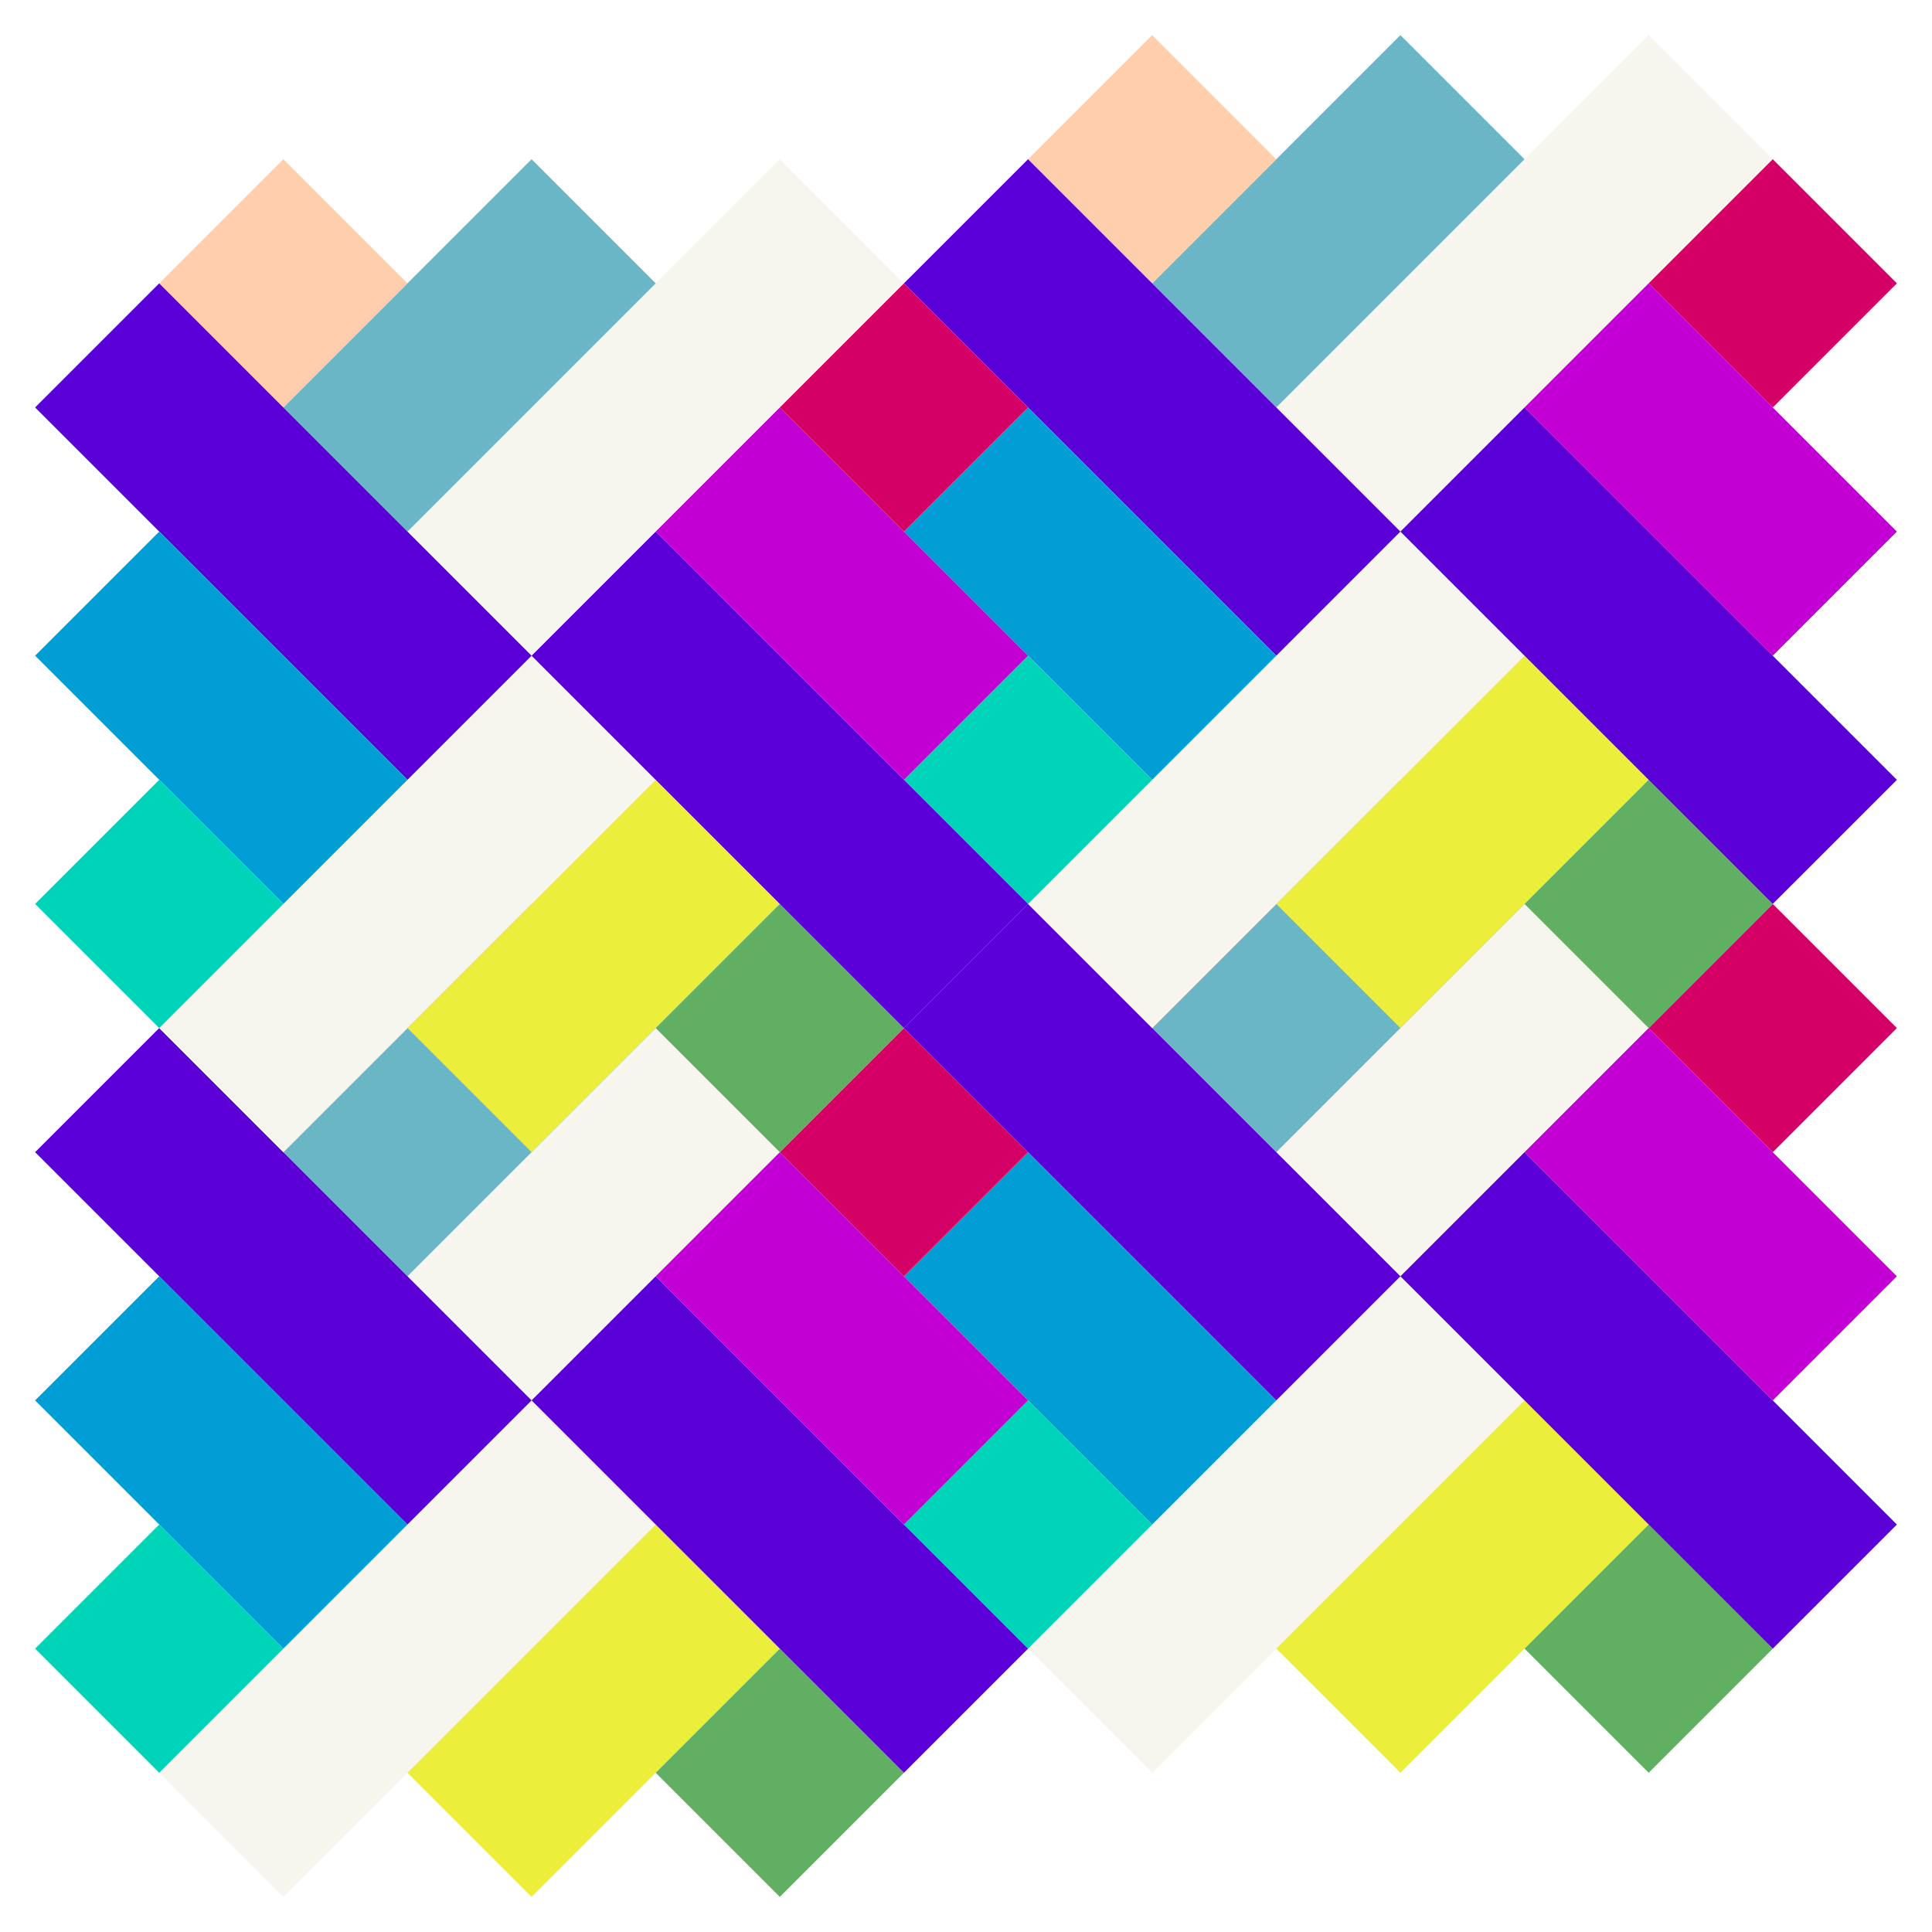
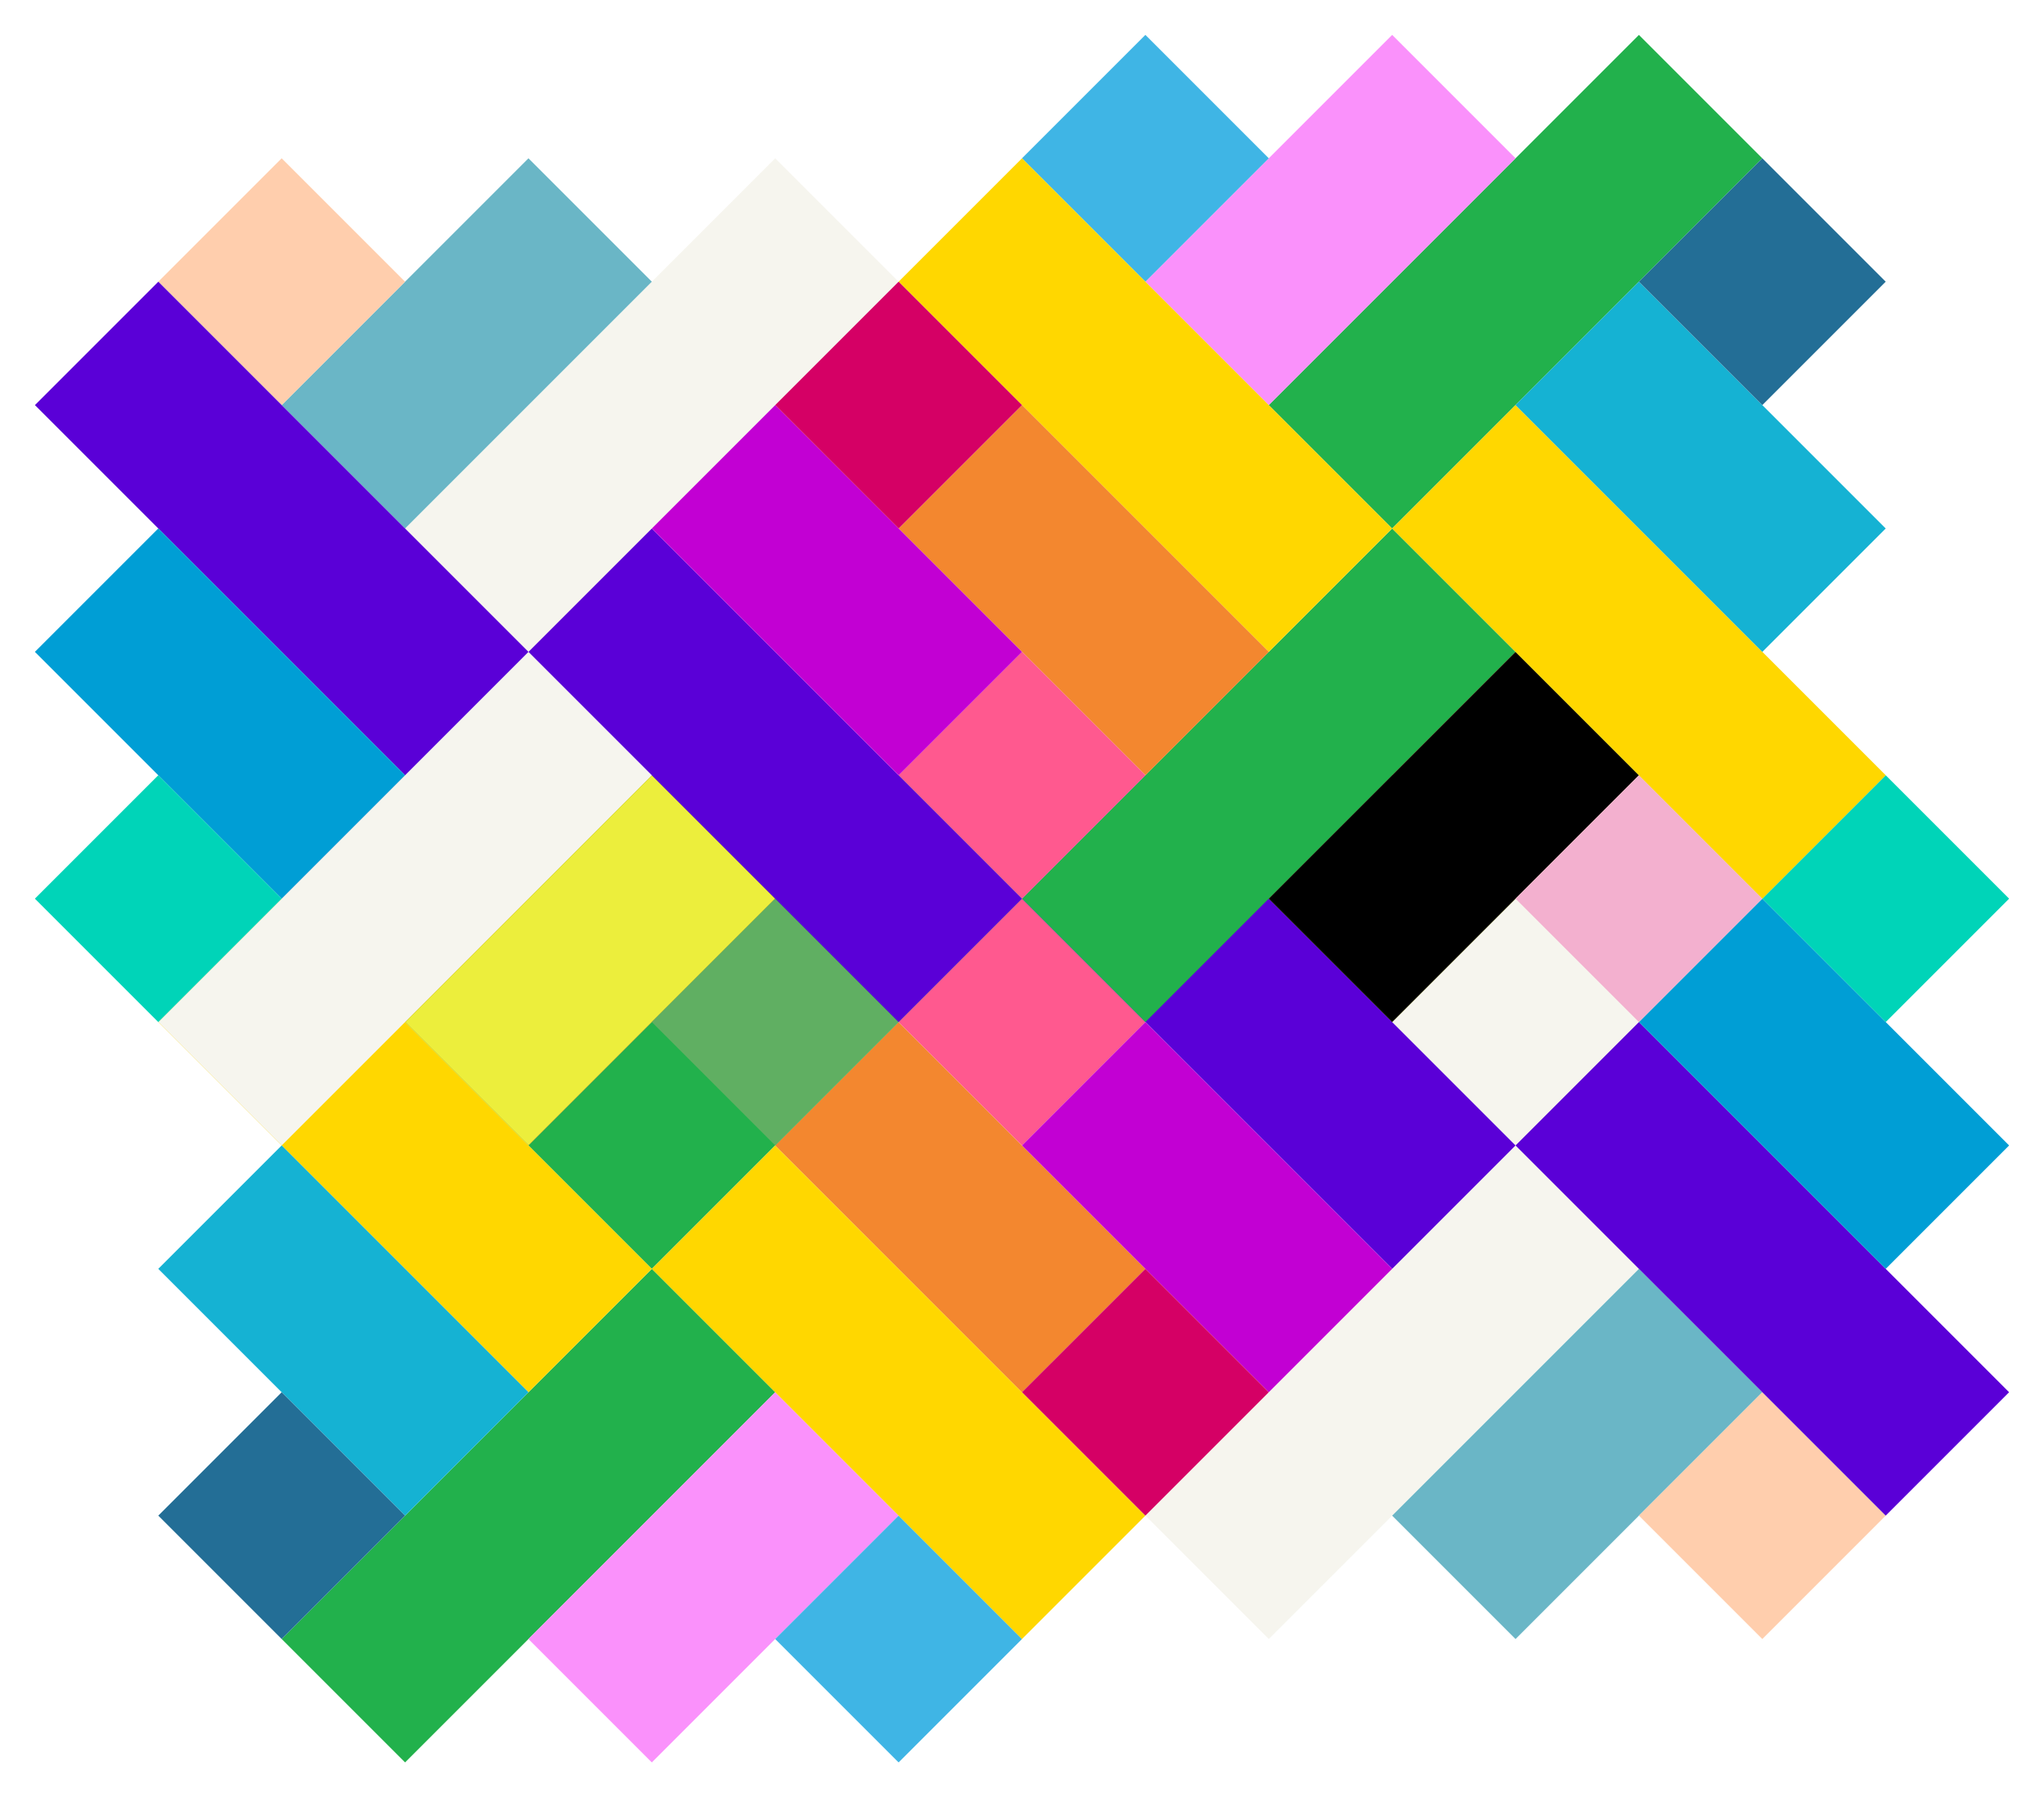
- <svg xmlns="http://www.w3.org/2000/svg" width="500pt" height="500pt" viewBox="0 0 500 500" version="1.1">
+ <svg xmlns="http://www.w3.org/2000/svg" width="500pt" height="439.634pt" viewBox="0 0 500 439.634" version="1.1">
  <g id="surface1">
-     <path style=" stroke:none;fill-rule:nonzero;fill:rgb(96.471%,96.078%,93.333%);fill-opacity:1;" d="M 362.426 330.305 L 458.793 233.938 L 426.672 201.816 L 330.305 298.184 Z M 362.426 330.305 " />
-     <path style=" stroke:none;fill-rule:nonzero;fill:rgb(41.569%,71.373%,77.647%);fill-opacity:1;" d="M 330.305 298.184 L 394.547 233.941 L 362.426 201.82 L 298.184 266.062 Z M 330.305 298.184 " />
-     <path style=" stroke:none;fill-rule:nonzero;fill:rgb(100%,80.784%,67.843%);fill-opacity:1;" d="M 298.184 266.062 L 330.305 233.941 L 298.184 201.82 L 266.062 233.941 Z M 298.184 266.062 " />
-     <path style=" stroke:none;fill-rule:nonzero;fill:rgb(96.471%,96.078%,93.333%);fill-opacity:1;" d="M 362.426 330.305 L 266.059 426.672 L 298.18 458.793 L 394.547 362.426 Z M 362.426 330.305 " />
-     <path style=" stroke:none;fill-rule:nonzero;fill:rgb(92.549%,93.333%,23.529%);fill-opacity:1;" d="M 394.547 362.426 L 330.305 426.668 L 362.426 458.789 L 426.668 394.547 Z M 394.547 362.426 " />
-     <path style=" stroke:none;fill-rule:nonzero;fill:rgb(37.647%,68.627%,38.431%);fill-opacity:1;" d="M 426.672 394.547 L 394.551 426.668 L 426.672 458.789 L 458.793 426.668 Z M 426.672 394.547 " />
-     <path style=" stroke:none;fill-rule:nonzero;fill:rgb(35.294%,0%,84.314%);fill-opacity:1;" d="M 362.426 330.305 L 266.059 233.938 L 233.938 266.059 L 330.305 362.426 Z M 362.426 330.305 " />
-     <path style=" stroke:none;fill-rule:nonzero;fill:rgb(0%,61.961%,83.529%);fill-opacity:1;" d="M 330.305 362.426 L 266.062 298.184 L 233.941 330.305 L 298.184 394.547 Z M 330.305 362.426 " />
-     <path style=" stroke:none;fill-rule:nonzero;fill:rgb(0%,83.137%,72.157%);fill-opacity:1;" d="M 298.184 394.547 L 266.062 362.426 L 233.941 394.547 L 266.062 426.668 Z M 298.184 394.547 " />
-     <path style=" stroke:none;fill-rule:nonzero;fill:rgb(35.294%,0%,84.314%);fill-opacity:1;" d="M 362.426 330.305 L 458.793 426.672 L 490.914 394.551 L 394.547 298.184 Z M 362.426 330.305 " />
-     <path style=" stroke:none;fill-rule:nonzero;fill:rgb(76.078%,0%,82.745%);fill-opacity:1;" d="M 394.547 298.184 L 458.789 362.426 L 490.91 330.305 L 426.668 266.062 Z M 394.547 298.184 " />
-     <path style=" stroke:none;fill-rule:nonzero;fill:rgb(83.529%,0%,39.608%);fill-opacity:1;" d="M 426.672 266.062 L 458.793 298.184 L 490.914 266.062 L 458.793 233.941 Z M 426.672 266.062 " />
-     <path style=" stroke:none;fill-rule:nonzero;fill:rgb(96.471%,96.078%,93.333%);fill-opacity:1;" d="M 137.574 362.426 L 233.941 266.059 L 201.82 233.938 L 105.453 330.305 Z M 137.574 362.426 " />
-     <path style=" stroke:none;fill-rule:nonzero;fill:rgb(41.569%,71.373%,77.647%);fill-opacity:1;" d="M 105.453 330.305 L 169.695 266.062 L 137.574 233.941 L 73.332 298.184 Z M 105.453 330.305 " />
-     <path style=" stroke:none;fill-rule:nonzero;fill:rgb(100%,80.784%,67.843%);fill-opacity:1;" d="M 73.328 298.184 L 105.449 266.062 L 73.328 233.941 L 41.207 266.062 Z M 73.328 298.184 " />
-     <path style=" stroke:none;fill-rule:nonzero;fill:rgb(96.471%,96.078%,93.333%);fill-opacity:1;" d="M 137.574 362.426 L 41.207 458.793 L 73.328 490.914 L 169.695 394.547 Z M 137.574 362.426 " />
-     <path style=" stroke:none;fill-rule:nonzero;fill:rgb(92.549%,93.333%,23.529%);fill-opacity:1;" d="M 169.695 394.547 L 105.453 458.789 L 137.574 490.91 L 201.816 426.668 Z M 169.695 394.547 " />
-     <path style=" stroke:none;fill-rule:nonzero;fill:rgb(37.647%,68.627%,38.431%);fill-opacity:1;" d="M 201.816 426.672 L 169.695 458.793 L 201.816 490.914 L 233.938 458.793 Z M 201.816 426.672 " />
-     <path style=" stroke:none;fill-rule:nonzero;fill:rgb(35.294%,0%,84.314%);fill-opacity:1;" d="M 137.574 362.426 L 41.207 266.059 L 9.086 298.18 L 105.453 394.547 Z M 137.574 362.426 " />
-     <path style=" stroke:none;fill-rule:nonzero;fill:rgb(0%,61.961%,83.529%);fill-opacity:1;" d="M 105.453 394.547 L 41.211 330.305 L 9.09 362.426 L 73.332 426.668 Z M 105.453 394.547 " />
-     <path style=" stroke:none;fill-rule:nonzero;fill:rgb(0%,83.137%,72.157%);fill-opacity:1;" d="M 73.328 426.672 L 41.207 394.551 L 9.086 426.672 L 41.207 458.793 Z M 73.328 426.672 " />
-     <path style=" stroke:none;fill-rule:nonzero;fill:rgb(35.294%,0%,84.314%);fill-opacity:1;" d="M 137.574 362.426 L 233.941 458.793 L 266.062 426.672 L 169.695 330.305 Z M 137.574 362.426 " />
-     <path style=" stroke:none;fill-rule:nonzero;fill:rgb(76.078%,0%,82.745%);fill-opacity:1;" d="M 169.695 330.305 L 233.938 394.547 L 266.059 362.426 L 201.816 298.184 Z M 169.695 330.305 " />
-     <path style=" stroke:none;fill-rule:nonzero;fill:rgb(83.529%,0%,39.608%);fill-opacity:1;" d="M 201.816 298.184 L 233.938 330.305 L 266.059 298.184 L 233.938 266.062 Z M 201.816 298.184 " />
-     <path style=" stroke:none;fill-rule:nonzero;fill:rgb(96.471%,96.078%,93.333%);fill-opacity:1;" d="M 362.426 137.574 L 458.793 41.207 L 426.672 9.086 L 330.305 105.453 Z M 362.426 137.574 " />
-     <path style=" stroke:none;fill-rule:nonzero;fill:rgb(41.569%,71.373%,77.647%);fill-opacity:1;" d="M 330.305 105.453 L 394.547 41.211 L 362.426 9.09 L 298.184 73.332 Z M 330.305 105.453 " />
-     <path style=" stroke:none;fill-rule:nonzero;fill:rgb(100%,80.784%,67.843%);fill-opacity:1;" d="M 298.184 73.328 L 330.305 41.207 L 298.184 9.086 L 266.062 41.207 Z M 298.184 73.328 " />
-     <path style=" stroke:none;fill-rule:nonzero;fill:rgb(96.471%,96.078%,93.333%);fill-opacity:1;" d="M 362.426 137.574 L 266.059 233.941 L 298.18 266.062 L 394.547 169.695 Z M 362.426 137.574 " />
-     <path style=" stroke:none;fill-rule:nonzero;fill:rgb(92.549%,93.333%,23.529%);fill-opacity:1;" d="M 394.547 169.695 L 330.305 233.938 L 362.426 266.059 L 426.668 201.816 Z M 394.547 169.695 " />
-     <path style=" stroke:none;fill-rule:nonzero;fill:rgb(37.647%,68.627%,38.431%);fill-opacity:1;" d="M 426.672 201.816 L 394.551 233.938 L 426.672 266.059 L 458.793 233.938 Z M 426.672 201.816 " />
-     <path style=" stroke:none;fill-rule:nonzero;fill:rgb(35.294%,0%,84.314%);fill-opacity:1;" d="M 362.426 137.574 L 266.059 41.207 L 233.938 73.328 L 330.305 169.695 Z M 362.426 137.574 " />
-     <path style=" stroke:none;fill-rule:nonzero;fill:rgb(0%,61.961%,83.529%);fill-opacity:1;" d="M 330.305 169.695 L 266.062 105.453 L 233.941 137.574 L 298.184 201.816 Z M 330.305 169.695 " />
-     <path style=" stroke:none;fill-rule:nonzero;fill:rgb(0%,83.137%,72.157%);fill-opacity:1;" d="M 298.184 201.816 L 266.062 169.695 L 233.941 201.816 L 266.062 233.938 Z M 298.184 201.816 " />
-     <path style=" stroke:none;fill-rule:nonzero;fill:rgb(35.294%,0%,84.314%);fill-opacity:1;" d="M 362.426 137.574 L 458.793 233.941 L 490.914 201.82 L 394.547 105.453 Z M 362.426 137.574 " />
-     <path style=" stroke:none;fill-rule:nonzero;fill:rgb(76.078%,0%,82.745%);fill-opacity:1;" d="M 394.547 105.453 L 458.789 169.695 L 490.91 137.574 L 426.668 73.332 Z M 394.547 105.453 " />
-     <path style=" stroke:none;fill-rule:nonzero;fill:rgb(83.529%,0%,39.608%);fill-opacity:1;" d="M 426.672 73.328 L 458.793 105.449 L 490.914 73.328 L 458.793 41.207 Z M 426.672 73.328 " />
-     <path style=" stroke:none;fill-rule:nonzero;fill:rgb(96.471%,96.078%,93.333%);fill-opacity:1;" d="M 137.574 169.695 L 233.941 73.328 L 201.82 41.207 L 105.453 137.574 Z M 137.574 169.695 " />
-     <path style=" stroke:none;fill-rule:nonzero;fill:rgb(41.569%,71.373%,77.647%);fill-opacity:1;" d="M 105.453 137.574 L 169.695 73.332 L 137.574 41.211 L 73.332 105.453 Z M 105.453 137.574 " />
-     <path style=" stroke:none;fill-rule:nonzero;fill:rgb(100%,80.784%,67.843%);fill-opacity:1;" d="M 73.328 105.453 L 105.449 73.332 L 73.328 41.211 L 41.207 73.332 Z M 73.328 105.453 " />
-     <path style=" stroke:none;fill-rule:nonzero;fill:rgb(96.471%,96.078%,93.333%);fill-opacity:1;" d="M 137.574 169.695 L 41.207 266.062 L 73.328 298.184 L 169.695 201.816 Z M 137.574 169.695 " />
-     <path style=" stroke:none;fill-rule:nonzero;fill:rgb(92.549%,93.333%,23.529%);fill-opacity:1;" d="M 169.695 201.816 L 105.453 266.059 L 137.574 298.18 L 201.816 233.938 Z M 169.695 201.816 " />
-     <path style=" stroke:none;fill-rule:nonzero;fill:rgb(37.647%,68.627%,38.431%);fill-opacity:1;" d="M 201.816 233.938 L 169.695 266.059 L 201.816 298.18 L 233.938 266.059 Z M 201.816 233.938 " />
-     <path style=" stroke:none;fill-rule:nonzero;fill:rgb(35.294%,0%,84.314%);fill-opacity:1;" d="M 137.574 169.695 L 41.207 73.328 L 9.086 105.449 L 105.453 201.816 Z M 137.574 169.695 " />
-     <path style=" stroke:none;fill-rule:nonzero;fill:rgb(0%,61.961%,83.529%);fill-opacity:1;" d="M 105.453 201.816 L 41.211 137.574 L 9.09 169.695 L 73.332 233.938 Z M 105.453 201.816 " />
-     <path style=" stroke:none;fill-rule:nonzero;fill:rgb(0%,83.137%,72.157%);fill-opacity:1;" d="M 73.328 233.938 L 41.207 201.816 L 9.086 233.938 L 41.207 266.059 Z M 73.328 233.938 " />
-     <path style=" stroke:none;fill-rule:nonzero;fill:rgb(35.294%,0%,84.314%);fill-opacity:1;" d="M 137.574 169.695 L 233.941 266.062 L 266.062 233.941 L 169.695 137.574 Z M 137.574 169.695 " />
-     <path style=" stroke:none;fill-rule:nonzero;fill:rgb(76.078%,0%,82.745%);fill-opacity:1;" d="M 169.695 137.574 L 233.938 201.816 L 266.059 169.695 L 201.816 105.453 Z M 169.695 137.574 " />
-     <path style=" stroke:none;fill-rule:nonzero;fill:rgb(83.529%,0%,39.608%);fill-opacity:1;" d="M 201.816 105.453 L 233.938 137.574 L 266.059 105.453 L 233.938 73.332 Z M 201.816 105.453 " />
+     <path style=" stroke:none;fill-rule:nonzero;fill:rgb(13.333%,69.412%,29.804%);fill-opacity:1;" d="M 159.453 310.367 L 68.906 400.914 L 99.09 431.098 L 189.637 340.551 Z M 159.453 310.367 " />
+     <path style=" stroke:none;fill-rule:nonzero;fill:rgb(98.039%,56.863%,98.431%);fill-opacity:1;" d="M 189.633 340.547 L 129.266 400.914 L 159.449 431.098 L 219.816 370.73 Z M 189.633 340.547 " />
+     <path style=" stroke:none;fill-rule:nonzero;fill:rgb(24.706%,70.98%,89.804%);fill-opacity:1;" d="M 219.816 370.73 L 189.633 400.914 L 219.816 431.098 L 250 400.914 Z M 219.816 370.73 " />
+     <path style=" stroke:none;fill-rule:nonzero;fill:rgb(13.333%,69.412%,29.804%);fill-opacity:1;" d="M 159.453 310.367 L 250 219.82 L 219.816 189.637 L 129.27 280.184 Z M 159.453 310.367 " />
+     <path style=" stroke:none;fill-rule:nonzero;fill:rgb(0%,0%,0%);fill-opacity:1;" d="M 129.27 280.184 L 189.637 219.816 L 159.453 189.633 L 99.086 250 Z M 129.27 280.184 " />
+     <path style=" stroke:none;fill-rule:nonzero;fill:rgb(95.294%,69.02%,81.176%);fill-opacity:1;" d="M 99.086 250 L 129.27 219.816 L 99.086 189.633 L 68.902 219.816 Z M 99.086 250 " />
+     <path style=" stroke:none;fill-rule:nonzero;fill:rgb(100%,84.314%,0%);fill-opacity:1;" d="M 159.453 310.367 L 250 400.914 L 280.184 370.73 L 189.637 280.184 Z M 159.453 310.367 " />
+     <path style=" stroke:none;fill-rule:nonzero;fill:rgb(95.294%,52.941%,18.431%);fill-opacity:1;" d="M 189.633 280.184 L 250 340.551 L 280.184 310.367 L 219.816 250 Z M 189.633 280.184 " />
+     <path style=" stroke:none;fill-rule:nonzero;fill:rgb(100%,34.902%,56.078%);fill-opacity:1;" d="M 219.816 250 L 250 280.184 L 280.184 250 L 250 219.816 Z M 219.816 250 " />
+     <path style=" stroke:none;fill-rule:nonzero;fill:rgb(100%,84.314%,0%);fill-opacity:1;" d="M 159.453 310.367 L 68.906 219.82 L 38.723 250.004 L 129.27 340.551 Z M 159.453 310.367 " />
+     <path style=" stroke:none;fill-rule:nonzero;fill:rgb(8.235%,69.804%,82.745%);fill-opacity:1;" d="M 129.27 340.547 L 68.902 280.18 L 38.719 310.363 L 99.086 370.73 Z M 129.27 340.547 " />
+     <path style=" stroke:none;fill-rule:nonzero;fill:rgb(13.725%,43.137%,58.824%);fill-opacity:1;" d="M 99.086 370.73 L 68.902 340.547 L 38.719 370.73 L 68.902 400.914 Z M 99.086 370.73 " />
+     <path style=" stroke:none;fill-rule:nonzero;fill:rgb(96.471%,96.078%,93.333%);fill-opacity:1;" d="M 370.73 280.184 L 280.184 370.73 L 310.367 400.914 L 400.914 310.367 Z M 370.73 280.184 " />
+     <path style=" stroke:none;fill-rule:nonzero;fill:rgb(41.569%,71.373%,77.647%);fill-opacity:1;" d="M 400.914 310.367 L 340.547 370.734 L 370.73 400.918 L 431.098 340.551 Z M 400.914 310.367 " />
+     <path style=" stroke:none;fill-rule:nonzero;fill:rgb(100%,80.784%,67.843%);fill-opacity:1;" d="M 431.098 340.547 L 400.914 370.73 L 431.098 400.914 L 461.281 370.73 Z M 431.098 340.547 " />
+     <path style=" stroke:none;fill-rule:nonzero;fill:rgb(96.471%,96.078%,93.333%);fill-opacity:1;" d="M 370.73 280.184 L 461.277 189.637 L 431.094 159.453 L 340.547 250 Z M 370.73 280.184 " />
+     <path style=" stroke:none;fill-rule:nonzero;fill:rgb(92.549%,93.333%,23.529%);fill-opacity:1;" d="M 340.547 250 L 400.914 189.633 L 370.73 159.449 L 310.363 219.816 Z M 340.547 250 " />
+     <path style=" stroke:none;fill-rule:nonzero;fill:rgb(37.647%,68.627%,38.431%);fill-opacity:1;" d="M 310.367 219.816 L 340.551 189.633 L 310.367 159.449 L 280.184 189.633 Z M 310.367 219.816 " />
+     <path style=" stroke:none;fill-rule:nonzero;fill:rgb(35.294%,0%,84.314%);fill-opacity:1;" d="M 370.73 280.184 L 461.277 370.73 L 491.461 340.547 L 400.914 250 Z M 370.73 280.184 " />
+     <path style=" stroke:none;fill-rule:nonzero;fill:rgb(0%,61.961%,83.529%);fill-opacity:1;" d="M 400.914 250 L 461.281 310.367 L 491.465 280.184 L 431.098 219.816 Z M 400.914 250 " />
+     <path style=" stroke:none;fill-rule:nonzero;fill:rgb(0%,83.137%,72.157%);fill-opacity:1;" d="M 431.098 219.816 L 461.281 250 L 491.465 219.816 L 461.281 189.633 Z M 431.098 219.816 " />
+     <path style=" stroke:none;fill-rule:nonzero;fill:rgb(35.294%,0%,84.314%);fill-opacity:1;" d="M 370.73 280.184 L 280.184 189.637 L 250 219.82 L 340.547 310.367 Z M 370.73 280.184 " />
+     <path style=" stroke:none;fill-rule:nonzero;fill:rgb(76.078%,0%,82.745%);fill-opacity:1;" d="M 340.547 310.367 L 280.18 250 L 249.996 280.184 L 310.363 340.551 Z M 340.547 310.367 " />
+     <path style=" stroke:none;fill-rule:nonzero;fill:rgb(83.529%,0%,39.608%);fill-opacity:1;" d="M 310.367 340.547 L 280.184 310.363 L 250 340.547 L 280.184 370.73 Z M 310.367 340.547 " />
+     <path style=" stroke:none;fill-rule:nonzero;fill:rgb(13.333%,69.412%,29.804%);fill-opacity:1;" d="M 340.547 129.27 L 431.094 38.723 L 400.91 8.539 L 310.363 99.086 Z M 340.547 129.27 " />
+     <path style=" stroke:none;fill-rule:nonzero;fill:rgb(98.039%,56.863%,98.431%);fill-opacity:1;" d="M 310.367 99.086 L 370.734 38.719 L 340.551 8.535 L 280.184 68.902 Z M 310.367 99.086 " />
+     <path style=" stroke:none;fill-rule:nonzero;fill:rgb(24.706%,70.98%,89.804%);fill-opacity:1;" d="M 280.184 68.902 L 310.367 38.719 L 280.184 8.535 L 250 38.719 Z M 280.184 68.902 " />
+     <path style=" stroke:none;fill-rule:nonzero;fill:rgb(13.333%,69.412%,29.804%);fill-opacity:1;" d="M 340.547 129.27 L 250 219.816 L 280.184 250 L 370.73 159.453 Z M 340.547 129.27 " />
+     <path style=" stroke:none;fill-rule:nonzero;fill:rgb(0%,0%,0%);fill-opacity:1;" d="M 370.73 159.453 L 310.363 219.82 L 340.547 250.004 L 400.914 189.637 Z M 370.73 159.453 " />
+     <path style=" stroke:none;fill-rule:nonzero;fill:rgb(95.294%,69.02%,81.176%);fill-opacity:1;" d="M 400.914 189.633 L 370.73 219.816 L 400.914 250 L 431.098 219.816 Z M 400.914 189.633 " />
+     <path style=" stroke:none;fill-rule:nonzero;fill:rgb(100%,84.314%,0%);fill-opacity:1;" d="M 340.547 129.27 L 250 38.723 L 219.816 68.906 L 310.363 159.453 Z M 340.547 129.27 " />
+     <path style=" stroke:none;fill-rule:nonzero;fill:rgb(95.294%,52.941%,18.431%);fill-opacity:1;" d="M 310.367 159.453 L 250 99.086 L 219.816 129.27 L 280.184 189.637 Z M 310.367 159.453 " />
+     <path style=" stroke:none;fill-rule:nonzero;fill:rgb(100%,34.902%,56.078%);fill-opacity:1;" d="M 280.184 189.633 L 250 159.449 L 219.816 189.633 L 250 219.816 Z M 280.184 189.633 " />
+     <path style=" stroke:none;fill-rule:nonzero;fill:rgb(100%,84.314%,0%);fill-opacity:1;" d="M 340.547 129.27 L 431.094 219.816 L 461.277 189.633 L 370.73 99.086 Z M 340.547 129.27 " />
+     <path style=" stroke:none;fill-rule:nonzero;fill:rgb(8.235%,69.804%,82.745%);fill-opacity:1;" d="M 370.73 99.086 L 431.098 159.453 L 461.281 129.27 L 400.914 68.902 Z M 370.73 99.086 " />
+     <path style=" stroke:none;fill-rule:nonzero;fill:rgb(13.725%,43.137%,58.824%);fill-opacity:1;" d="M 400.914 68.902 L 431.098 99.086 L 461.281 68.902 L 431.098 38.719 Z M 400.914 68.902 " />
+     <path style=" stroke:none;fill-rule:nonzero;fill:rgb(96.471%,96.078%,93.333%);fill-opacity:1;" d="M 129.27 159.453 L 219.816 68.906 L 189.633 38.723 L 99.086 129.27 Z M 129.27 159.453 " />
+     <path style=" stroke:none;fill-rule:nonzero;fill:rgb(41.569%,71.373%,77.647%);fill-opacity:1;" d="M 99.086 129.27 L 159.453 68.902 L 129.27 38.719 L 68.902 99.086 Z M 99.086 129.27 " />
+     <path style=" stroke:none;fill-rule:nonzero;fill:rgb(100%,80.784%,67.843%);fill-opacity:1;" d="M 68.902 99.086 L 99.086 68.902 L 68.902 38.719 L 38.719 68.902 Z M 68.902 99.086 " />
+     <path style=" stroke:none;fill-rule:nonzero;fill:rgb(96.471%,96.078%,93.333%);fill-opacity:1;" d="M 129.27 159.453 L 38.723 250 L 68.906 280.184 L 159.453 189.637 Z M 129.27 159.453 " />
+     <path style=" stroke:none;fill-rule:nonzero;fill:rgb(92.549%,93.333%,23.529%);fill-opacity:1;" d="M 159.453 189.633 L 99.086 250 L 129.27 280.184 L 189.637 219.816 Z M 159.453 189.633 " />
+     <path style=" stroke:none;fill-rule:nonzero;fill:rgb(37.647%,68.627%,38.431%);fill-opacity:1;" d="M 189.633 219.816 L 159.449 250 L 189.633 280.184 L 219.816 250 Z M 189.633 219.816 " />
+     <path style=" stroke:none;fill-rule:nonzero;fill:rgb(35.294%,0%,84.314%);fill-opacity:1;" d="M 129.27 159.453 L 38.723 68.906 L 8.539 99.09 L 99.086 189.637 Z M 129.27 159.453 " />
+     <path style=" stroke:none;fill-rule:nonzero;fill:rgb(0%,61.961%,83.529%);fill-opacity:1;" d="M 99.086 189.633 L 38.719 129.266 L 8.535 159.449 L 68.902 219.816 Z M 99.086 189.633 " />
+     <path style=" stroke:none;fill-rule:nonzero;fill:rgb(0%,83.137%,72.157%);fill-opacity:1;" d="M 68.902 219.816 L 38.719 189.633 L 8.535 219.816 L 38.719 250 Z M 68.902 219.816 " />
+     <path style=" stroke:none;fill-rule:nonzero;fill:rgb(35.294%,0%,84.314%);fill-opacity:1;" d="M 129.27 159.453 L 219.816 250 L 250 219.816 L 159.453 129.27 Z M 129.27 159.453 " />
+     <path style=" stroke:none;fill-rule:nonzero;fill:rgb(76.078%,0%,82.745%);fill-opacity:1;" d="M 159.453 129.27 L 219.82 189.637 L 250.004 159.453 L 189.637 99.086 Z M 159.453 129.27 " />
+     <path style=" stroke:none;fill-rule:nonzero;fill:rgb(83.529%,0%,39.608%);fill-opacity:1;" d="M 189.633 99.086 L 219.816 129.27 L 250 99.086 L 219.816 68.902 Z M 189.633 99.086 " />
  </g>
</svg>
